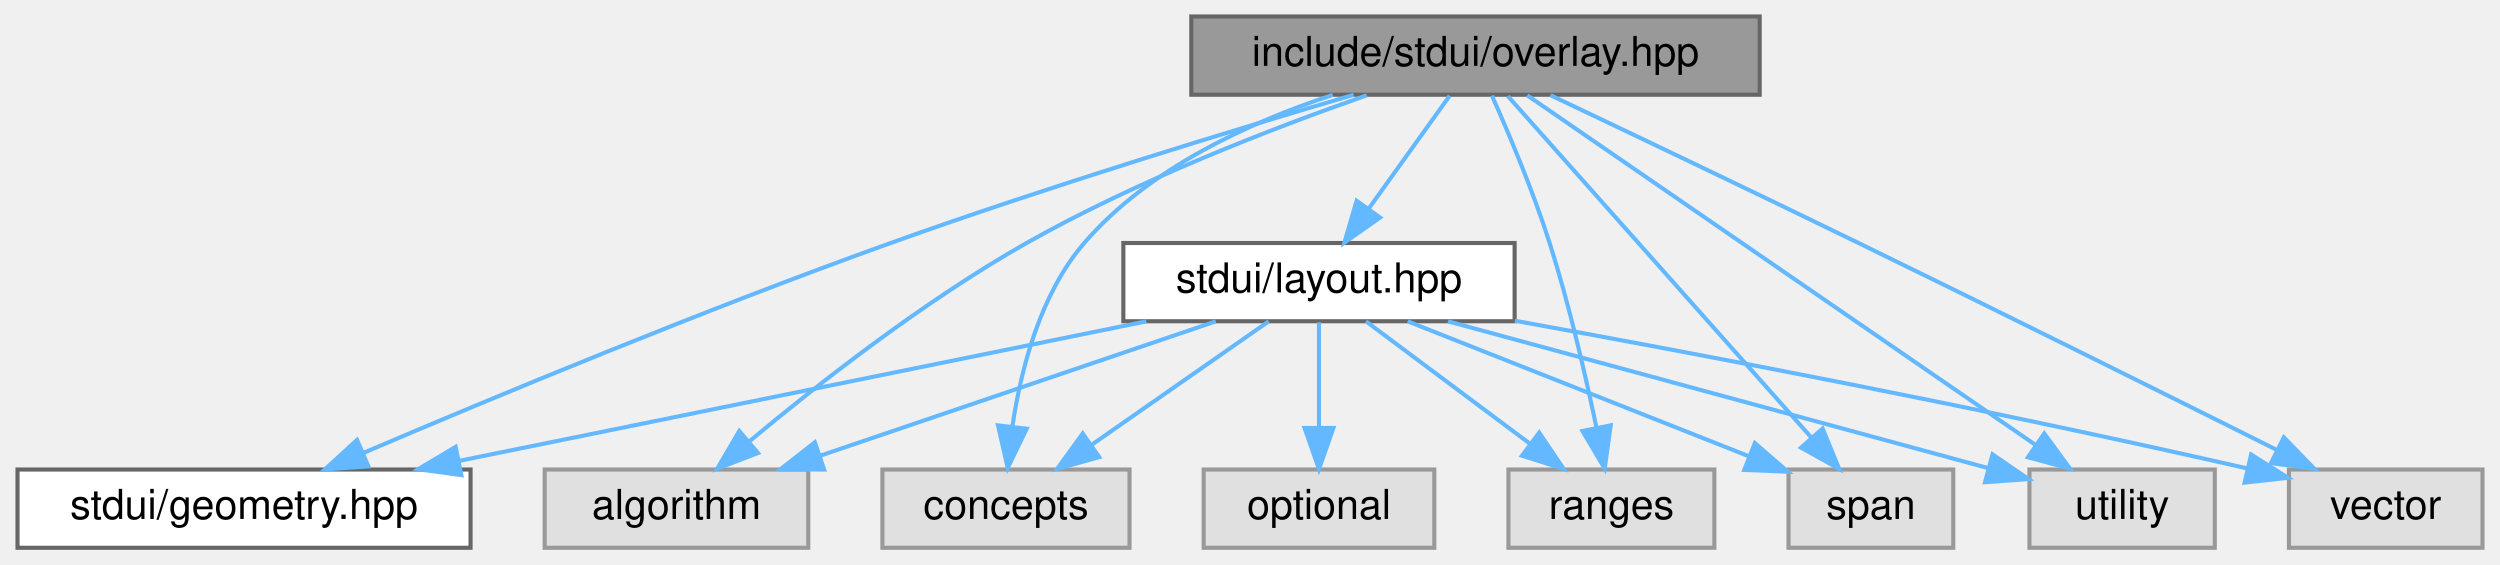
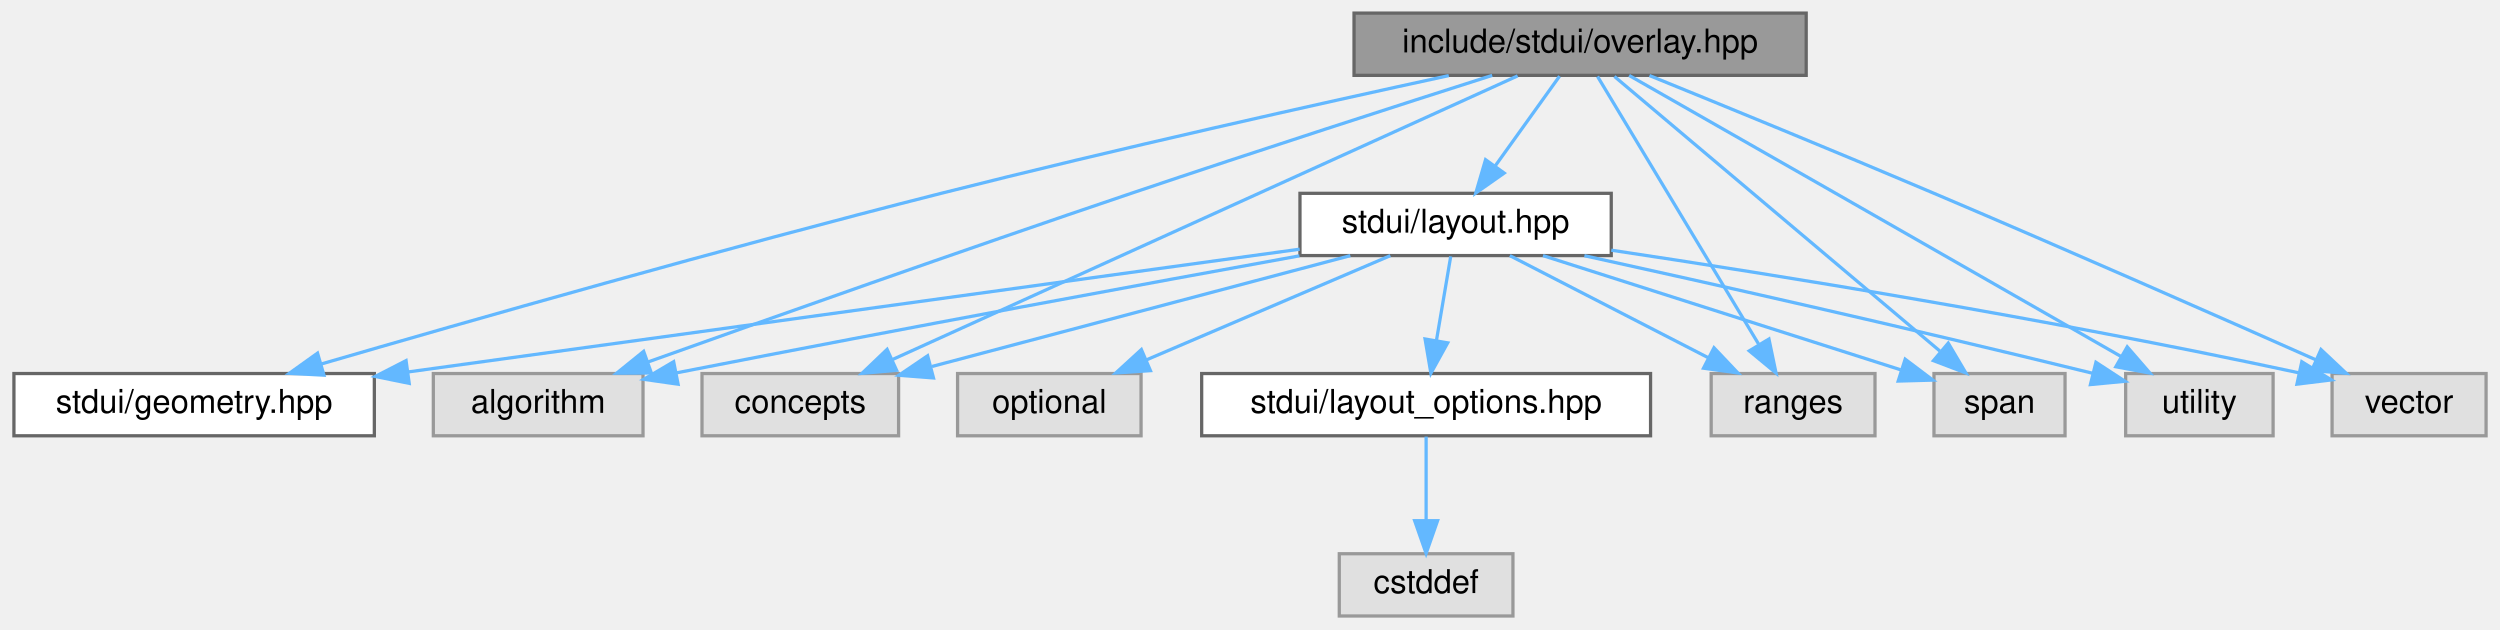
- <svg xmlns="http://www.w3.org/2000/svg" xmlns:xlink="http://www.w3.org/1999/xlink" width="607pt" height="137pt" viewBox="0.00 0.00 606.50 137.00">
-   <g id="graph0" class="graph" transform="scale(1 1) rotate(0) translate(4 133)">
+ <svg xmlns="http://www.w3.org/2000/svg" xmlns:xlink="http://www.w3.org/1999/xlink" width="763pt" height="192pt" viewBox="0.00 0.00 762.50 192.00">
+   <g id="graph0" class="graph" transform="scale(1 1) rotate(0) translate(4 188)">
    <g id="Node000001" class="node">
      <g id="a_Node000001">
        <a xlink:title=" ">
-           <polygon fill="#999999" stroke="#666666" points="423,-129 285,-129 285,-110 423,-110 423,-129" />
-           <text text-anchor="middle" x="354" y="-117" font-family="Helvetica,sans-Serif" font-size="10.00">include/stdui/overlay.hpp</text>
+           <polygon fill="#999999" stroke="#666666" points="547,-184 409,-184 409,-165 547,-165 547,-184" />
+           <text text-anchor="middle" x="478" y="-172" font-family="Helvetica,sans-Serif" font-size="10.00">include/stdui/overlay.hpp</text>
        </a>
      </g>
    </g>
    <g id="Node000002" class="node">
      <g id="a_Node000002">
        <a xlink:href="geometry_8hpp.html" target="_top" xlink:title=" ">
-           <polygon fill="white" stroke="#666666" points="110,-19 0,-19 0,0 110,0 110,-19" />
-           <text text-anchor="middle" x="55" y="-7" font-family="Helvetica,sans-Serif" font-size="10.00">stdui/geometry.hpp</text>
+           <polygon fill="white" stroke="#666666" points="110,-74 0,-74 0,-55 110,-55 110,-74" />
+           <text text-anchor="middle" x="55" y="-62" font-family="Helvetica,sans-Serif" font-size="10.00">stdui/geometry.hpp</text>
        </a>
      </g>
    </g>
    <g id="edge1_Node000001_Node000002" class="edge">
      <g id="a_edge1_Node000001_Node000002">
        <a xlink:title=" ">
-           <path fill="none" stroke="#63b8ff" d="M324.4,-109.98C295.51,-101.49 250.43,-87.77 212,-74 166.79,-57.8 115.37,-36.43 84.06,-23.07" />
-           <polygon fill="#63b8ff" stroke="#63b8ff" points="85.2,-19.76 74.63,-19.04 82.44,-26.19 85.2,-19.76" />
+           <path fill="none" stroke="#63b8ff" d="M437.91,-164.93C398.39,-156.35 336.35,-142.51 283,-129 216.16,-112.07 138.98,-90.05 93.73,-76.89" />
+           <polygon fill="#63b8ff" stroke="#63b8ff" points="94.62,-73.5 84.04,-74.06 92.66,-80.22 94.62,-73.5" />
        </a>
      </g>
    </g>
    <g id="Node000003" class="node">
      <g id="a_Node000003">
        <a xlink:href="layout_8hpp.html" target="_top" xlink:title=" ">
-           <polygon fill="white" stroke="#666666" points="363.5,-74 268.5,-74 268.5,-55 363.5,-55 363.5,-74" />
-           <text text-anchor="middle" x="316" y="-62" font-family="Helvetica,sans-Serif" font-size="10.00">stdui/layout.hpp</text>
+           <polygon fill="white" stroke="#666666" points="487.5,-129 392.5,-129 392.5,-110 487.5,-110 487.5,-129" />
+           <text text-anchor="middle" x="440" y="-117" font-family="Helvetica,sans-Serif" font-size="10.00">stdui/layout.hpp</text>
        </a>
      </g>
    </g>
    <g id="edge2_Node000001_Node000003" class="edge">
      <g id="a_edge2_Node000001_Node000003">
        <a xlink:title=" ">
-           <path fill="none" stroke="#63b8ff" d="M347.73,-109.75C342.41,-102.34 334.64,-91.5 328.12,-82.41" />
-           <polygon fill="#63b8ff" stroke="#63b8ff" points="330.83,-80.18 322.16,-74.09 325.14,-84.26 330.83,-80.18" />
+           <path fill="none" stroke="#63b8ff" d="M471.73,-164.75C466.41,-157.34 458.64,-146.5 452.12,-137.41" />
+           <polygon fill="#63b8ff" stroke="#63b8ff" points="454.83,-135.18 446.16,-129.09 449.14,-139.26 454.83,-135.18" />
+         </a>
+       </g>
+     </g>
+     <g id="Node000006" class="node">
+       <g id="a_Node000006">
+         <a xlink:title=" ">
+           <polygon fill="#e0e0e0" stroke="#999999" points="192,-74 128,-74 128,-55 192,-55 192,-74" />
+           <text text-anchor="middle" x="160" y="-62" font-family="Helvetica,sans-Serif" font-size="10.00">algorithm</text>
+         </a>
+       </g>
+     </g>
+     <g id="edge13_Node000001_Node000006" class="edge">
+       <g id="a_edge13_Node000001_Node000006">
+         <a xlink:title=" ">
+           <path fill="none" stroke="#63b8ff" d="M451.16,-164.99C423.5,-156.16 379.15,-141.88 341,-129 289.38,-111.56 229.81,-90.48 193.53,-77.53" />
+           <polygon fill="#63b8ff" stroke="#63b8ff" points="194.54,-74.17 183.95,-74.1 192.19,-80.76 194.54,-74.17" />
+         </a>
+       </g>
+     </g>
+     <g id="Node000007" class="node">
+       <g id="a_Node000007">
+         <a xlink:title=" ">
+           <polygon fill="#e0e0e0" stroke="#999999" points="270,-74 210,-74 210,-55 270,-55 270,-74" />
+           <text text-anchor="middle" x="240" y="-62" font-family="Helvetica,sans-Serif" font-size="10.00">concepts</text>
+         </a>
+       </g>
+     </g>
+     <g id="edge14_Node000001_Node000007" class="edge">
+       <g id="a_edge14_Node000001_Node000007">
+         <a xlink:title=" ">
+           <path fill="none" stroke="#63b8ff" d="M458.93,-164.84C417.13,-145.88 317.3,-100.58 268.22,-78.31" />
+           <polygon fill="#63b8ff" stroke="#63b8ff" points="269.39,-74.99 258.83,-74.05 266.49,-81.37 269.39,-74.99" />
+         </a>
+       </g>
+     </g>
+     <g id="Node000009" class="node">
+       <g id="a_Node000009">
+         <a xlink:title=" ">
+           <polygon fill="#e0e0e0" stroke="#999999" points="568,-74 518,-74 518,-55 568,-55 568,-74" />
+           <text text-anchor="middle" x="543" y="-62" font-family="Helvetica,sans-Serif" font-size="10.00">ranges</text>
+         </a>
+       </g>
+     </g>
+     <g id="edge15_Node000001_Node000009" class="edge">
+       <g id="a_edge15_Node000001_Node000009">
+         <a xlink:title=" ">
+           <path fill="none" stroke="#63b8ff" d="M483.32,-164.66C494.04,-146.85 518.4,-106.37 532.46,-83.01" />
+           <polygon fill="#63b8ff" stroke="#63b8ff" points="535.63,-84.53 537.79,-74.16 529.63,-80.92 535.63,-84.53" />
+         </a>
+       </g>
+     </g>
+     <g id="Node000010" class="node">
+       <g id="a_Node000010">
+         <a xlink:title=" ">
+           <polygon fill="#e0e0e0" stroke="#999999" points="626,-74 586,-74 586,-55 626,-55 626,-74" />
+           <text text-anchor="middle" x="606" y="-62" font-family="Helvetica,sans-Serif" font-size="10.00">span</text>
+         </a>
+       </g>
+     </g>
+     <g id="edge16_Node000001_Node000010" class="edge">
+       <g id="a_edge16_Node000001_Node000010">
+         <a xlink:title=" ">
+           <path fill="none" stroke="#63b8ff" d="M488.47,-164.66C510.24,-146.3 560.59,-103.81 587.79,-80.87" />
+           <polygon fill="#63b8ff" stroke="#63b8ff" points="590.35,-83.28 595.74,-74.16 585.84,-77.93 590.35,-83.28" />
+         </a>
+       </g>
+     </g>
+     <g id="Node000011" class="node">
+       <g id="a_Node000011">
+         <a xlink:title=" ">
+           <polygon fill="#e0e0e0" stroke="#999999" points="689.5,-74 644.5,-74 644.5,-55 689.5,-55 689.5,-74" />
+           <text text-anchor="middle" x="667" y="-62" font-family="Helvetica,sans-Serif" font-size="10.00">utility</text>
+         </a>
+       </g>
+     </g>
+     <g id="edge17_Node000001_Node000011" class="edge">
+       <g id="a_edge17_Node000001_Node000011">
+         <a xlink:title=" ">
+           <path fill="none" stroke="#63b8ff" d="M492.96,-164.97C508.66,-156.02 534.07,-141.53 556,-129 586.02,-111.85 620.6,-92.06 643.08,-79.2" />
+           <polygon fill="#63b8ff" stroke="#63b8ff" points="644.98,-82.14 651.92,-74.13 641.5,-76.06 644.98,-82.14" />
+         </a>
+       </g>
+     </g>
+     <g id="Node000012" class="node">
+       <g id="a_Node000012">
+         <a xlink:title=" ">
+           <polygon fill="#e0e0e0" stroke="#999999" points="754.5,-74 707.5,-74 707.5,-55 754.5,-55 754.5,-74" />
+           <text text-anchor="middle" x="731" y="-62" font-family="Helvetica,sans-Serif" font-size="10.00">vector</text>
+         </a>
+       </g>
+     </g>
+     <g id="edge18_Node000001_Node000012" class="edge">
+       <g id="a_edge18_Node000001_Node000012">
+         <a xlink:title=" ">
+           <path fill="none" stroke="#63b8ff" d="M499.17,-164.94C520.98,-156.08 555.95,-141.77 586,-129 626.68,-111.72 673.47,-91.09 702.64,-78.14" />
+           <polygon fill="#63b8ff" stroke="#63b8ff" points="704.11,-81.32 711.83,-74.06 701.27,-74.92 704.11,-81.32" />
+         </a>
+       </g>
+     </g>
+     <g id="edge3_Node000003_Node000002" class="edge">
+       <g id="a_edge3_Node000003_Node000002">
+         <a xlink:title=" ">
+           <path fill="none" stroke="#63b8ff" d="M392.41,-111.95C323.96,-102.53 197.49,-85.12 120.34,-74.49" />
+           <polygon fill="#63b8ff" stroke="#63b8ff" points="120.64,-71 110.25,-73.11 119.68,-77.94 120.64,-71" />
        </a>
      </g>
    </g>
    <g id="Node000004" class="node">
      <g id="a_Node000004">
-         <a xlink:title=" ">
-           <polygon fill="#e0e0e0" stroke="#999999" points="192,-19 128,-19 128,0 192,0 192,-19" />
-           <text text-anchor="middle" x="160" y="-7" font-family="Helvetica,sans-Serif" font-size="10.00">algorithm</text>
-         </a>
-       </g>
-     </g>
-     <g id="edge11_Node000001_Node000004" class="edge">
-       <g id="a_edge11_Node000001_Node000004">
-         <a xlink:title=" ">
-           <path fill="none" stroke="#63b8ff" d="M327.59,-109.85C304.96,-101.94 271.87,-89.19 245,-74 220.15,-59.95 194.23,-39.64 177.65,-25.8" />
-           <polygon fill="#63b8ff" stroke="#63b8ff" points="179.78,-23.01 169.89,-19.21 175.25,-28.35 179.78,-23.01" />
+         <a xlink:href="layout__options_8hpp.html" target="_top" xlink:title=" ">
+           <polygon fill="white" stroke="#666666" points="499.5,-74 362.5,-74 362.5,-55 499.5,-55 499.5,-74" />
+           <text text-anchor="middle" x="431" y="-62" font-family="Helvetica,sans-Serif" font-size="10.00">stdui/layout_options.hpp</text>
+         </a>
+       </g>
+     </g>
+     <g id="edge4_Node000003_Node000004" class="edge">
+       <g id="a_edge4_Node000003_Node000004">
+         <a xlink:title=" ">
+           <path fill="none" stroke="#63b8ff" d="M438.51,-109.75C437.33,-102.8 435.64,-92.85 434.16,-84.13" />
+           <polygon fill="#63b8ff" stroke="#63b8ff" points="437.58,-83.36 432.46,-74.09 430.68,-84.53 437.58,-83.36" />
+         </a>
+       </g>
+     </g>
+     <g id="edge6_Node000003_Node000006" class="edge">
+       <g id="a_edge6_Node000003_Node000006">
+         <a xlink:title=" ">
+           <path fill="none" stroke="#63b8ff" d="M392.33,-109.92C346.22,-101.55 274.1,-88.29 202.34,-74.23" />
+           <polygon fill="#63b8ff" stroke="#63b8ff" points="202.7,-70.74 192.22,-72.24 201.35,-77.61 202.7,-70.74" />
+         </a>
+       </g>
+     </g>
+     <g id="edge7_Node000003_Node000007" class="edge">
+       <g id="a_edge7_Node000003_Node000007">
+         <a xlink:title=" ">
+           <path fill="none" stroke="#63b8ff" d="M407.87,-109.98C373.15,-100.78 317.76,-86.11 280.18,-76.15" />
+           <polygon fill="#63b8ff" stroke="#63b8ff" points="280.65,-72.65 270.09,-73.47 278.86,-79.42 280.65,-72.65" />
+         </a>
+       </g>
+     </g>
+     <g id="Node000008" class="node">
+       <g id="a_Node000008">
+         <a xlink:title=" ">
+           <polygon fill="#e0e0e0" stroke="#999999" points="344,-74 288,-74 288,-55 344,-55 344,-74" />
+           <text text-anchor="middle" x="316" y="-62" font-family="Helvetica,sans-Serif" font-size="10.00">optional</text>
+         </a>
+       </g>
+     </g>
+     <g id="edge8_Node000003_Node000008" class="edge">
+       <g id="a_edge8_Node000003_Node000008">
+         <a xlink:title=" ">
+           <path fill="none" stroke="#63b8ff" d="M420.08,-109.98C399.95,-101.38 368.62,-87.99 345.59,-78.15" />
+           <polygon fill="#63b8ff" stroke="#63b8ff" points="346.86,-74.88 336.29,-74.17 344.1,-81.32 346.86,-74.88" />
+         </a>
+       </g>
+     </g>
+     <g id="edge9_Node000003_Node000009" class="edge">
+       <g id="a_edge9_Node000003_Node000009">
+         <a xlink:title=" ">
+           <path fill="none" stroke="#63b8ff" d="M456.55,-109.98C472.89,-101.57 498.13,-88.59 517.13,-78.81" />
+           <polygon fill="#63b8ff" stroke="#63b8ff" points="518.86,-81.86 526.15,-74.17 515.66,-75.63 518.86,-81.86" />
+         </a>
+       </g>
+     </g>
+     <g id="edge10_Node000003_Node000010" class="edge">
+       <g id="a_edge10_Node000003_Node000010">
+         <a xlink:title=" ">
+           <path fill="none" stroke="#63b8ff" d="M466.67,-109.98C496.48,-100.47 544.64,-85.09 575.81,-75.14" />
+           <polygon fill="#63b8ff" stroke="#63b8ff" points="577.21,-78.37 585.67,-71.99 575.08,-71.7 577.21,-78.37" />
+         </a>
+       </g>
+     </g>
+     <g id="edge11_Node000003_Node000011" class="edge">
+       <g id="a_edge11_Node000003_Node000011">
+         <a xlink:title=" ">
+           <path fill="none" stroke="#63b8ff" d="M479.31,-109.96C516.68,-101.74 574.7,-88.74 634.33,-74.1" />
+           <polygon fill="#63b8ff" stroke="#63b8ff" points="635.43,-77.43 644.3,-71.64 633.75,-70.63 635.43,-77.43" />
+         </a>
+       </g>
+     </g>
+     <g id="edge12_Node000003_Node000012" class="edge">
+       <g id="a_edge12_Node000003_Node000012">
+         <a xlink:title=" ">
+           <path fill="none" stroke="#63b8ff" d="M487.51,-111.64C537.5,-104.14 618.67,-91.13 697.23,-74.24" />
+           <polygon fill="#63b8ff" stroke="#63b8ff" points="698.26,-77.6 707.29,-72.05 696.78,-70.76 698.26,-77.6" />
        </a>
      </g>
    </g>
    <g id="Node000005" class="node">
      <g id="a_Node000005">
        <a xlink:title=" ">
-           <polygon fill="#e0e0e0" stroke="#999999" points="270,-19 210,-19 210,0 270,0 270,-19" />
-           <text text-anchor="middle" x="240" y="-7" font-family="Helvetica,sans-Serif" font-size="10.00">concepts</text>
-         </a>
-       </g>
-     </g>
-     <g id="edge12_Node000001_Node000005" class="edge">
-       <g id="a_edge12_Node000001_Node000005">
-         <a xlink:title=" ">
-           <path fill="none" stroke="#63b8ff" d="M319.32,-109.95C299.09,-103.3 274.58,-92.07 259,-74 248.31,-61.61 243.64,-43.39 241.59,-29.65" />
-           <polygon fill="#63b8ff" stroke="#63b8ff" points="245.03,-28.91 240.42,-19.37 238.07,-29.71 245.03,-28.91" />
-         </a>
-       </g>
-     </g>
-     <g id="Node000007" class="node">
-       <g id="a_Node000007">
-         <a xlink:title=" ">
-           <polygon fill="#e0e0e0" stroke="#999999" points="412,-19 362,-19 362,0 412,0 412,-19" />
-           <text text-anchor="middle" x="387" y="-7" font-family="Helvetica,sans-Serif" font-size="10.00">ranges</text>
-         </a>
-       </g>
-     </g>
-     <g id="edge13_Node000001_Node000007" class="edge">
-       <g id="a_edge13_Node000001_Node000007">
-         <a xlink:title=" ">
-           <path fill="none" stroke="#63b8ff" d="M357.99,-109.78C361.94,-100.91 367.96,-86.71 372,-74 376.73,-59.14 380.71,-41.9 383.38,-29.13" />
-           <polygon fill="#63b8ff" stroke="#63b8ff" points="386.83,-29.74 385.37,-19.24 379.97,-28.35 386.83,-29.74" />
-         </a>
-       </g>
-     </g>
-     <g id="Node000008" class="node">
-       <g id="a_Node000008">
-         <a xlink:title=" ">
-           <polygon fill="#e0e0e0" stroke="#999999" points="470,-19 430,-19 430,0 470,0 470,-19" />
-           <text text-anchor="middle" x="450" y="-7" font-family="Helvetica,sans-Serif" font-size="10.00">span</text>
-         </a>
-       </g>
-     </g>
-     <g id="edge14_Node000001_Node000008" class="edge">
-       <g id="a_edge14_Node000001_Node000008">
-         <a xlink:title=" ">
-           <path fill="none" stroke="#63b8ff" d="M361.86,-109.66C377.97,-91.54 414.97,-49.91 435.54,-26.77" />
-           <polygon fill="#63b8ff" stroke="#63b8ff" points="438.28,-28.96 442.3,-19.16 433.04,-24.31 438.28,-28.96" />
-         </a>
-       </g>
-     </g>
-     <g id="Node000009" class="node">
-       <g id="a_Node000009">
-         <a xlink:title=" ">
-           <polygon fill="#e0e0e0" stroke="#999999" points="533.5,-19 488.5,-19 488.5,0 533.5,0 533.5,-19" />
-           <text text-anchor="middle" x="511" y="-7" font-family="Helvetica,sans-Serif" font-size="10.00">utility</text>
-         </a>
-       </g>
-     </g>
-     <g id="edge15_Node000001_Node000009" class="edge">
-       <g id="a_edge15_Node000001_Node000009">
-         <a xlink:title=" ">
-           <path fill="none" stroke="#63b8ff" d="M366.58,-109.84C393.45,-91.36 456.69,-47.86 489.86,-25.05" />
-           <polygon fill="#63b8ff" stroke="#63b8ff" points="492.1,-27.75 498.36,-19.2 488.13,-21.98 492.1,-27.75" />
-         </a>
-       </g>
-     </g>
-     <g id="Node000010" class="node">
-       <g id="a_Node000010">
-         <a xlink:title=" ">
-           <polygon fill="#e0e0e0" stroke="#999999" points="598.5,-19 551.5,-19 551.5,0 598.5,0 598.5,-19" />
-           <text text-anchor="middle" x="575" y="-7" font-family="Helvetica,sans-Serif" font-size="10.00">vector</text>
-         </a>
-       </g>
-     </g>
-     <g id="edge16_Node000001_Node000010" class="edge">
-       <g id="a_edge16_Node000001_Node000010">
-         <a xlink:title=" ">
-           <path fill="none" stroke="#63b8ff" d="M372.21,-109.88C390.99,-100.97 421.09,-86.62 447,-74 482.2,-56.85 522.65,-36.71 548.5,-23.78" />
-           <polygon fill="#63b8ff" stroke="#63b8ff" points="550.27,-26.81 557.65,-19.21 547.14,-20.55 550.27,-26.81" />
-         </a>
-       </g>
-     </g>
-     <g id="edge3_Node000003_Node000002" class="edge">
-       <g id="a_edge3_Node000003_Node000002">
-         <a xlink:title=" ">
-           <path fill="none" stroke="#63b8ff" d="M274.07,-54.98C228.73,-45.78 156.39,-31.09 107.35,-21.13" />
-           <polygon fill="#63b8ff" stroke="#63b8ff" points="107.76,-17.64 97.26,-19.08 106.37,-24.5 107.76,-17.64" />
-         </a>
-       </g>
-     </g>
-     <g id="edge4_Node000003_Node000004" class="edge">
-       <g id="a_edge4_Node000003_Node000004">
-         <a xlink:title=" ">
-           <path fill="none" stroke="#63b8ff" d="M290.94,-54.98C264.97,-46.16 224.19,-32.31 195.04,-22.41" />
-           <polygon fill="#63b8ff" stroke="#63b8ff" points="195.85,-18.99 185.26,-19.08 193.6,-25.61 195.85,-18.99" />
-         </a>
-       </g>
-     </g>
-     <g id="edge5_Node000003_Node000005" class="edge">
-       <g id="a_edge5_Node000003_Node000005">
-         <a xlink:title=" ">
-           <path fill="none" stroke="#63b8ff" d="M303.79,-54.98C292.22,-46.92 274.62,-34.65 260.84,-25.03" />
-           <polygon fill="#63b8ff" stroke="#63b8ff" points="262.64,-22.02 252.43,-19.17 258.63,-27.76 262.64,-22.02" />
-         </a>
-       </g>
-     </g>
-     <g id="Node000006" class="node">
-       <g id="a_Node000006">
-         <a xlink:title=" ">
-           <polygon fill="#e0e0e0" stroke="#999999" points="344,-19 288,-19 288,0 344,0 344,-19" />
-           <text text-anchor="middle" x="316" y="-7" font-family="Helvetica,sans-Serif" font-size="10.00">optional</text>
-         </a>
-       </g>
-     </g>
-     <g id="edge6_Node000003_Node000006" class="edge">
-       <g id="a_edge6_Node000003_Node000006">
-         <a xlink:title=" ">
-           <path fill="none" stroke="#63b8ff" d="M316,-54.75C316,-47.8 316,-37.85 316,-29.13" />
-           <polygon fill="#63b8ff" stroke="#63b8ff" points="319.5,-29.09 316,-19.09 312.5,-29.09 319.5,-29.09" />
-         </a>
-       </g>
-     </g>
-     <g id="edge7_Node000003_Node000007" class="edge">
-       <g id="a_edge7_Node000003_Node000007">
-         <a xlink:title=" ">
-           <path fill="none" stroke="#63b8ff" d="M327.41,-54.98C338.11,-47 354.34,-34.88 367.16,-25.31" />
-           <polygon fill="#63b8ff" stroke="#63b8ff" points="369.47,-27.96 375.39,-19.17 365.28,-22.35 369.47,-27.96" />
-         </a>
-       </g>
-     </g>
-     <g id="edge8_Node000003_Node000008" class="edge">
-       <g id="a_edge8_Node000003_Node000008">
-         <a xlink:title=" ">
-           <path fill="none" stroke="#63b8ff" d="M337.53,-54.98C360,-46.1 395.38,-32.1 420.45,-22.19" />
-           <polygon fill="#63b8ff" stroke="#63b8ff" points="421.83,-25.41 429.84,-18.47 419.25,-18.9 421.83,-25.41" />
-         </a>
-       </g>
-     </g>
-     <g id="edge9_Node000003_Node000009" class="edge">
-       <g id="a_edge9_Node000003_Node000009">
-         <a xlink:title=" ">
-           <path fill="none" stroke="#63b8ff" d="M347.33,-54.98C383.35,-45.2 442.17,-29.21 478.63,-19.3" />
-           <polygon fill="#63b8ff" stroke="#63b8ff" points="479.54,-22.68 488.28,-16.68 477.71,-15.92 479.54,-22.68" />
-         </a>
-       </g>
-     </g>
-     <g id="edge10_Node000003_Node000010" class="edge">
-       <g id="a_edge10_Node000003_Node000010">
-         <a xlink:title=" ">
-           <path fill="none" stroke="#63b8ff" d="M363.58,-55.12C407.49,-47.17 474.7,-34.47 541.44,-19.25" />
-           <polygon fill="#63b8ff" stroke="#63b8ff" points="542.32,-22.64 551.28,-16.99 540.75,-15.82 542.32,-22.64" />
+           <polygon fill="#e0e0e0" stroke="#999999" points="457.5,-19 404.5,-19 404.5,0 457.5,0 457.5,-19" />
+           <text text-anchor="middle" x="431" y="-7" font-family="Helvetica,sans-Serif" font-size="10.00">cstddef</text>
+         </a>
+       </g>
+     </g>
+     <g id="edge5_Node000004_Node000005" class="edge">
+       <g id="a_edge5_Node000004_Node000005">
+         <a xlink:title=" ">
+           <path fill="none" stroke="#63b8ff" d="M431,-54.75C431,-47.8 431,-37.85 431,-29.13" />
+           <polygon fill="#63b8ff" stroke="#63b8ff" points="434.5,-29.09 431,-19.09 427.5,-29.09 434.5,-29.09" />
        </a>
      </g>
    </g>
  </g>
</svg>
